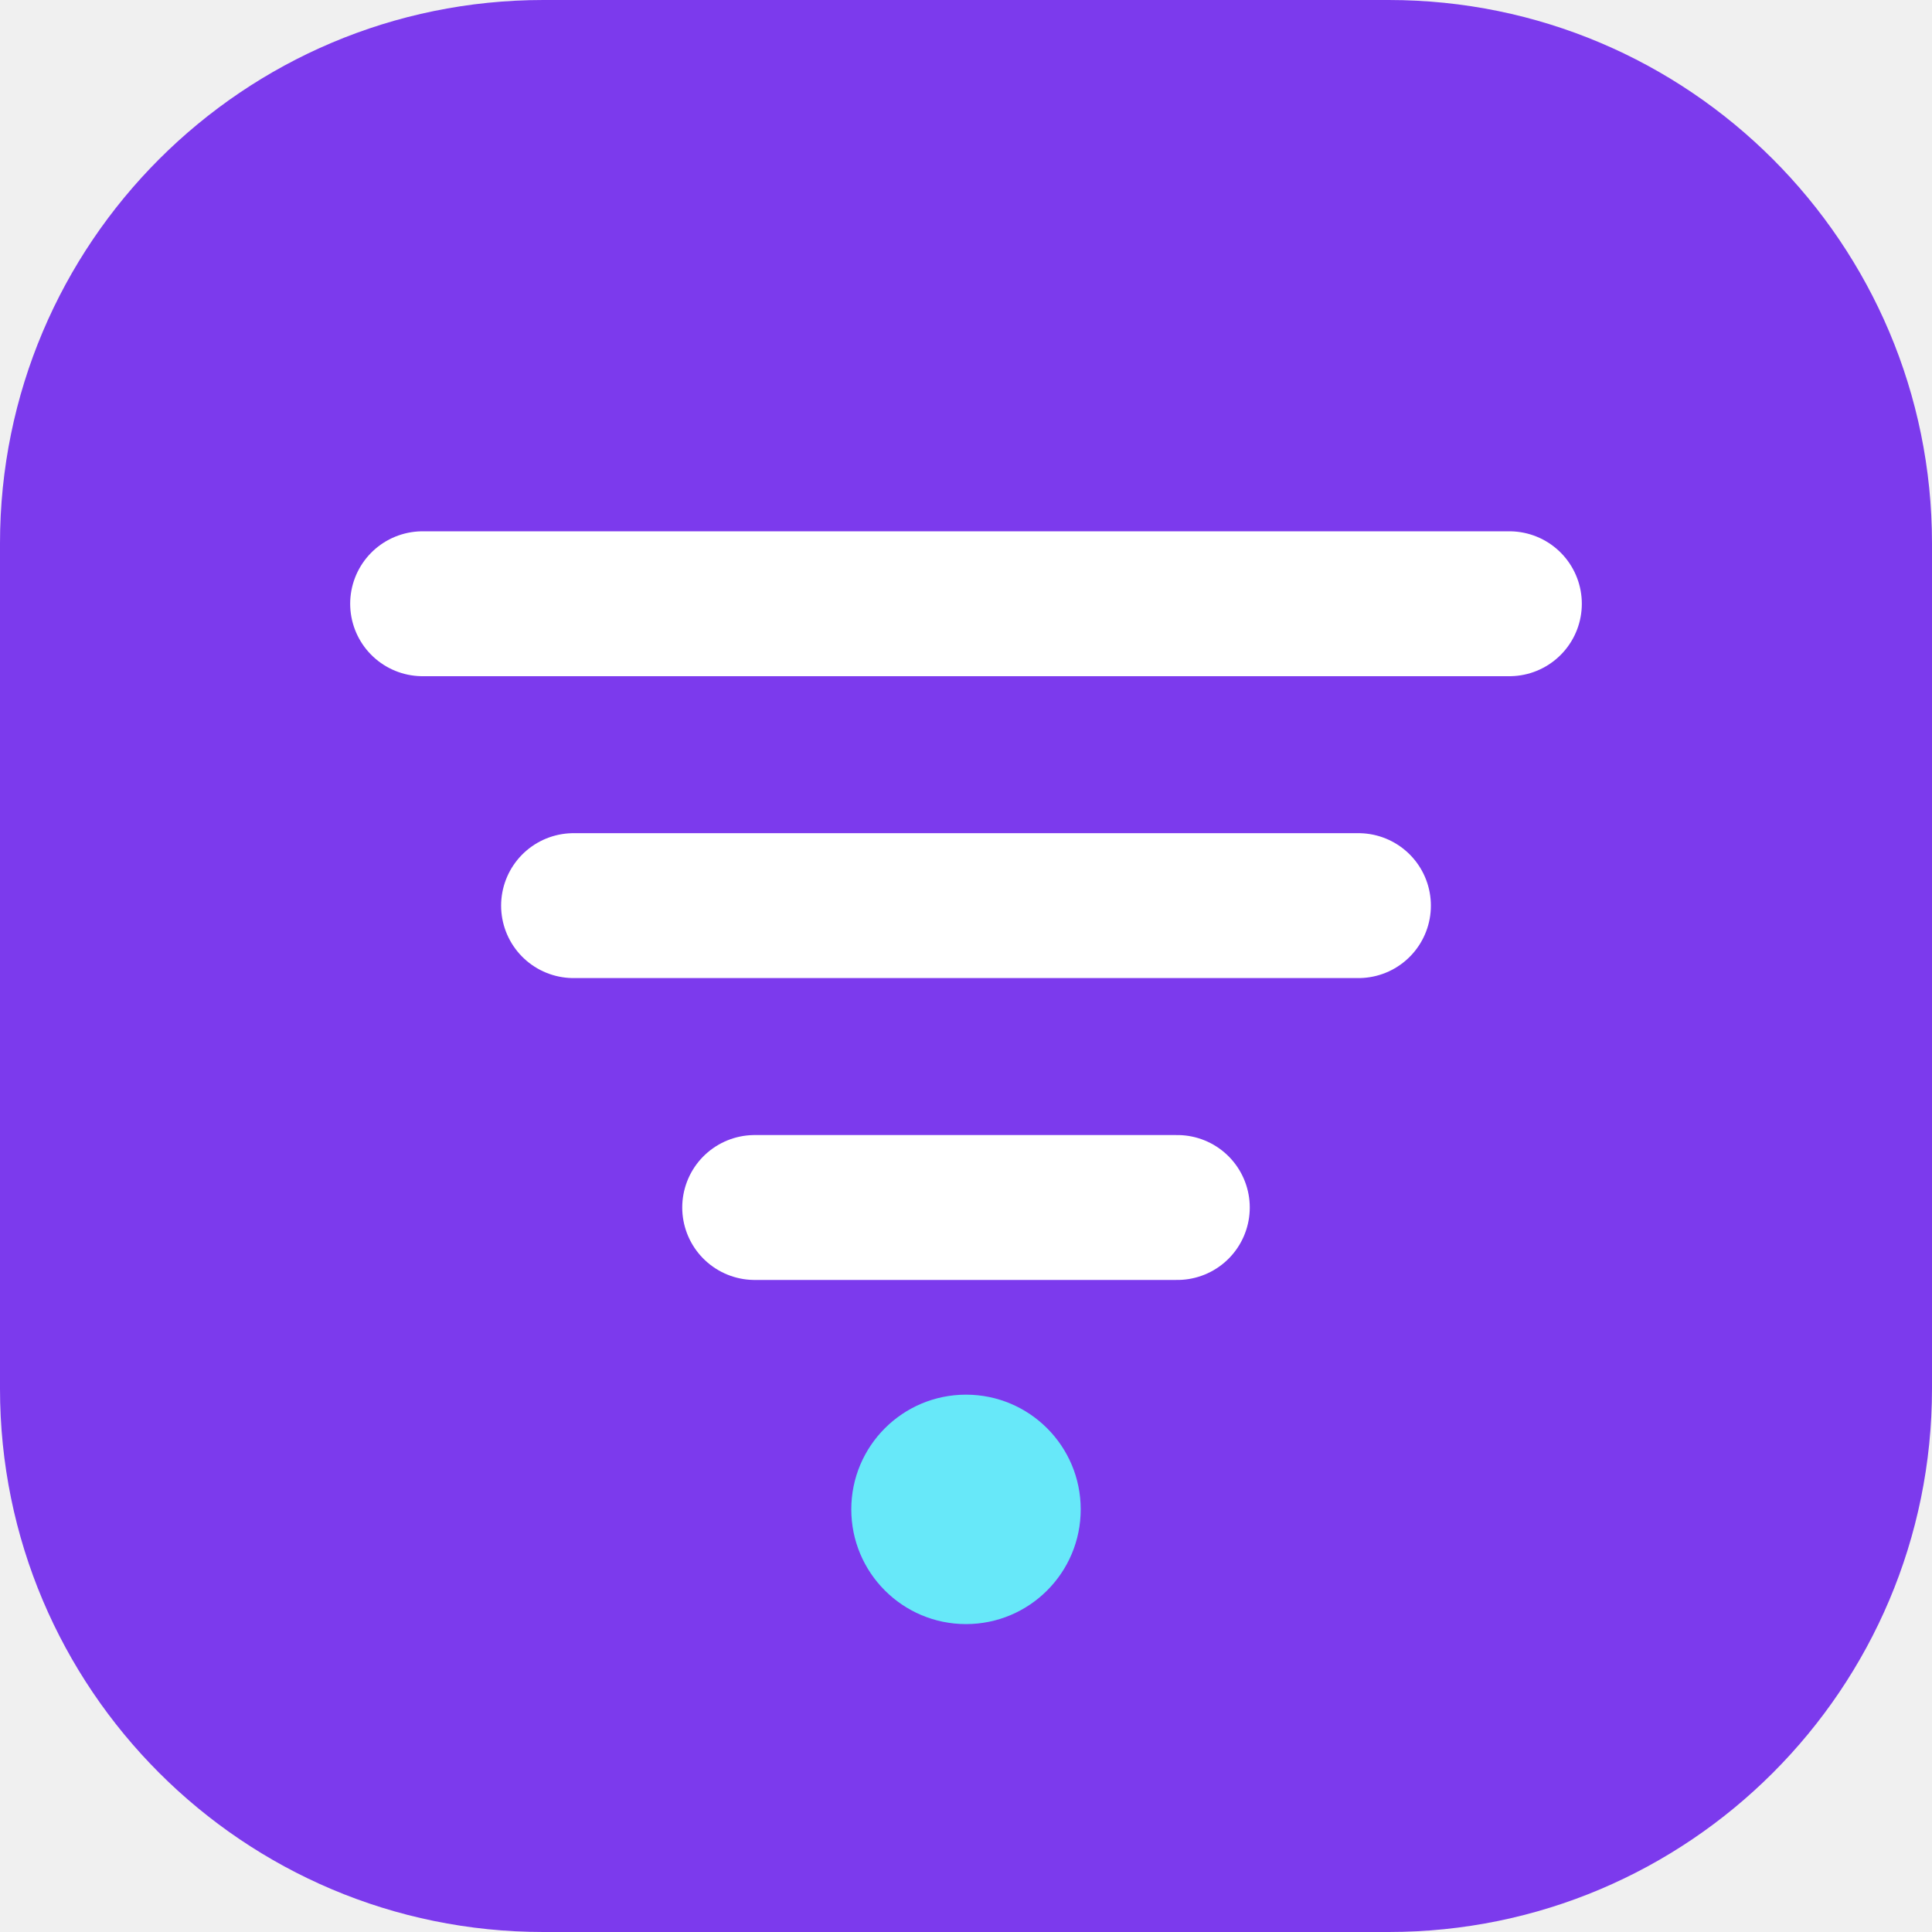
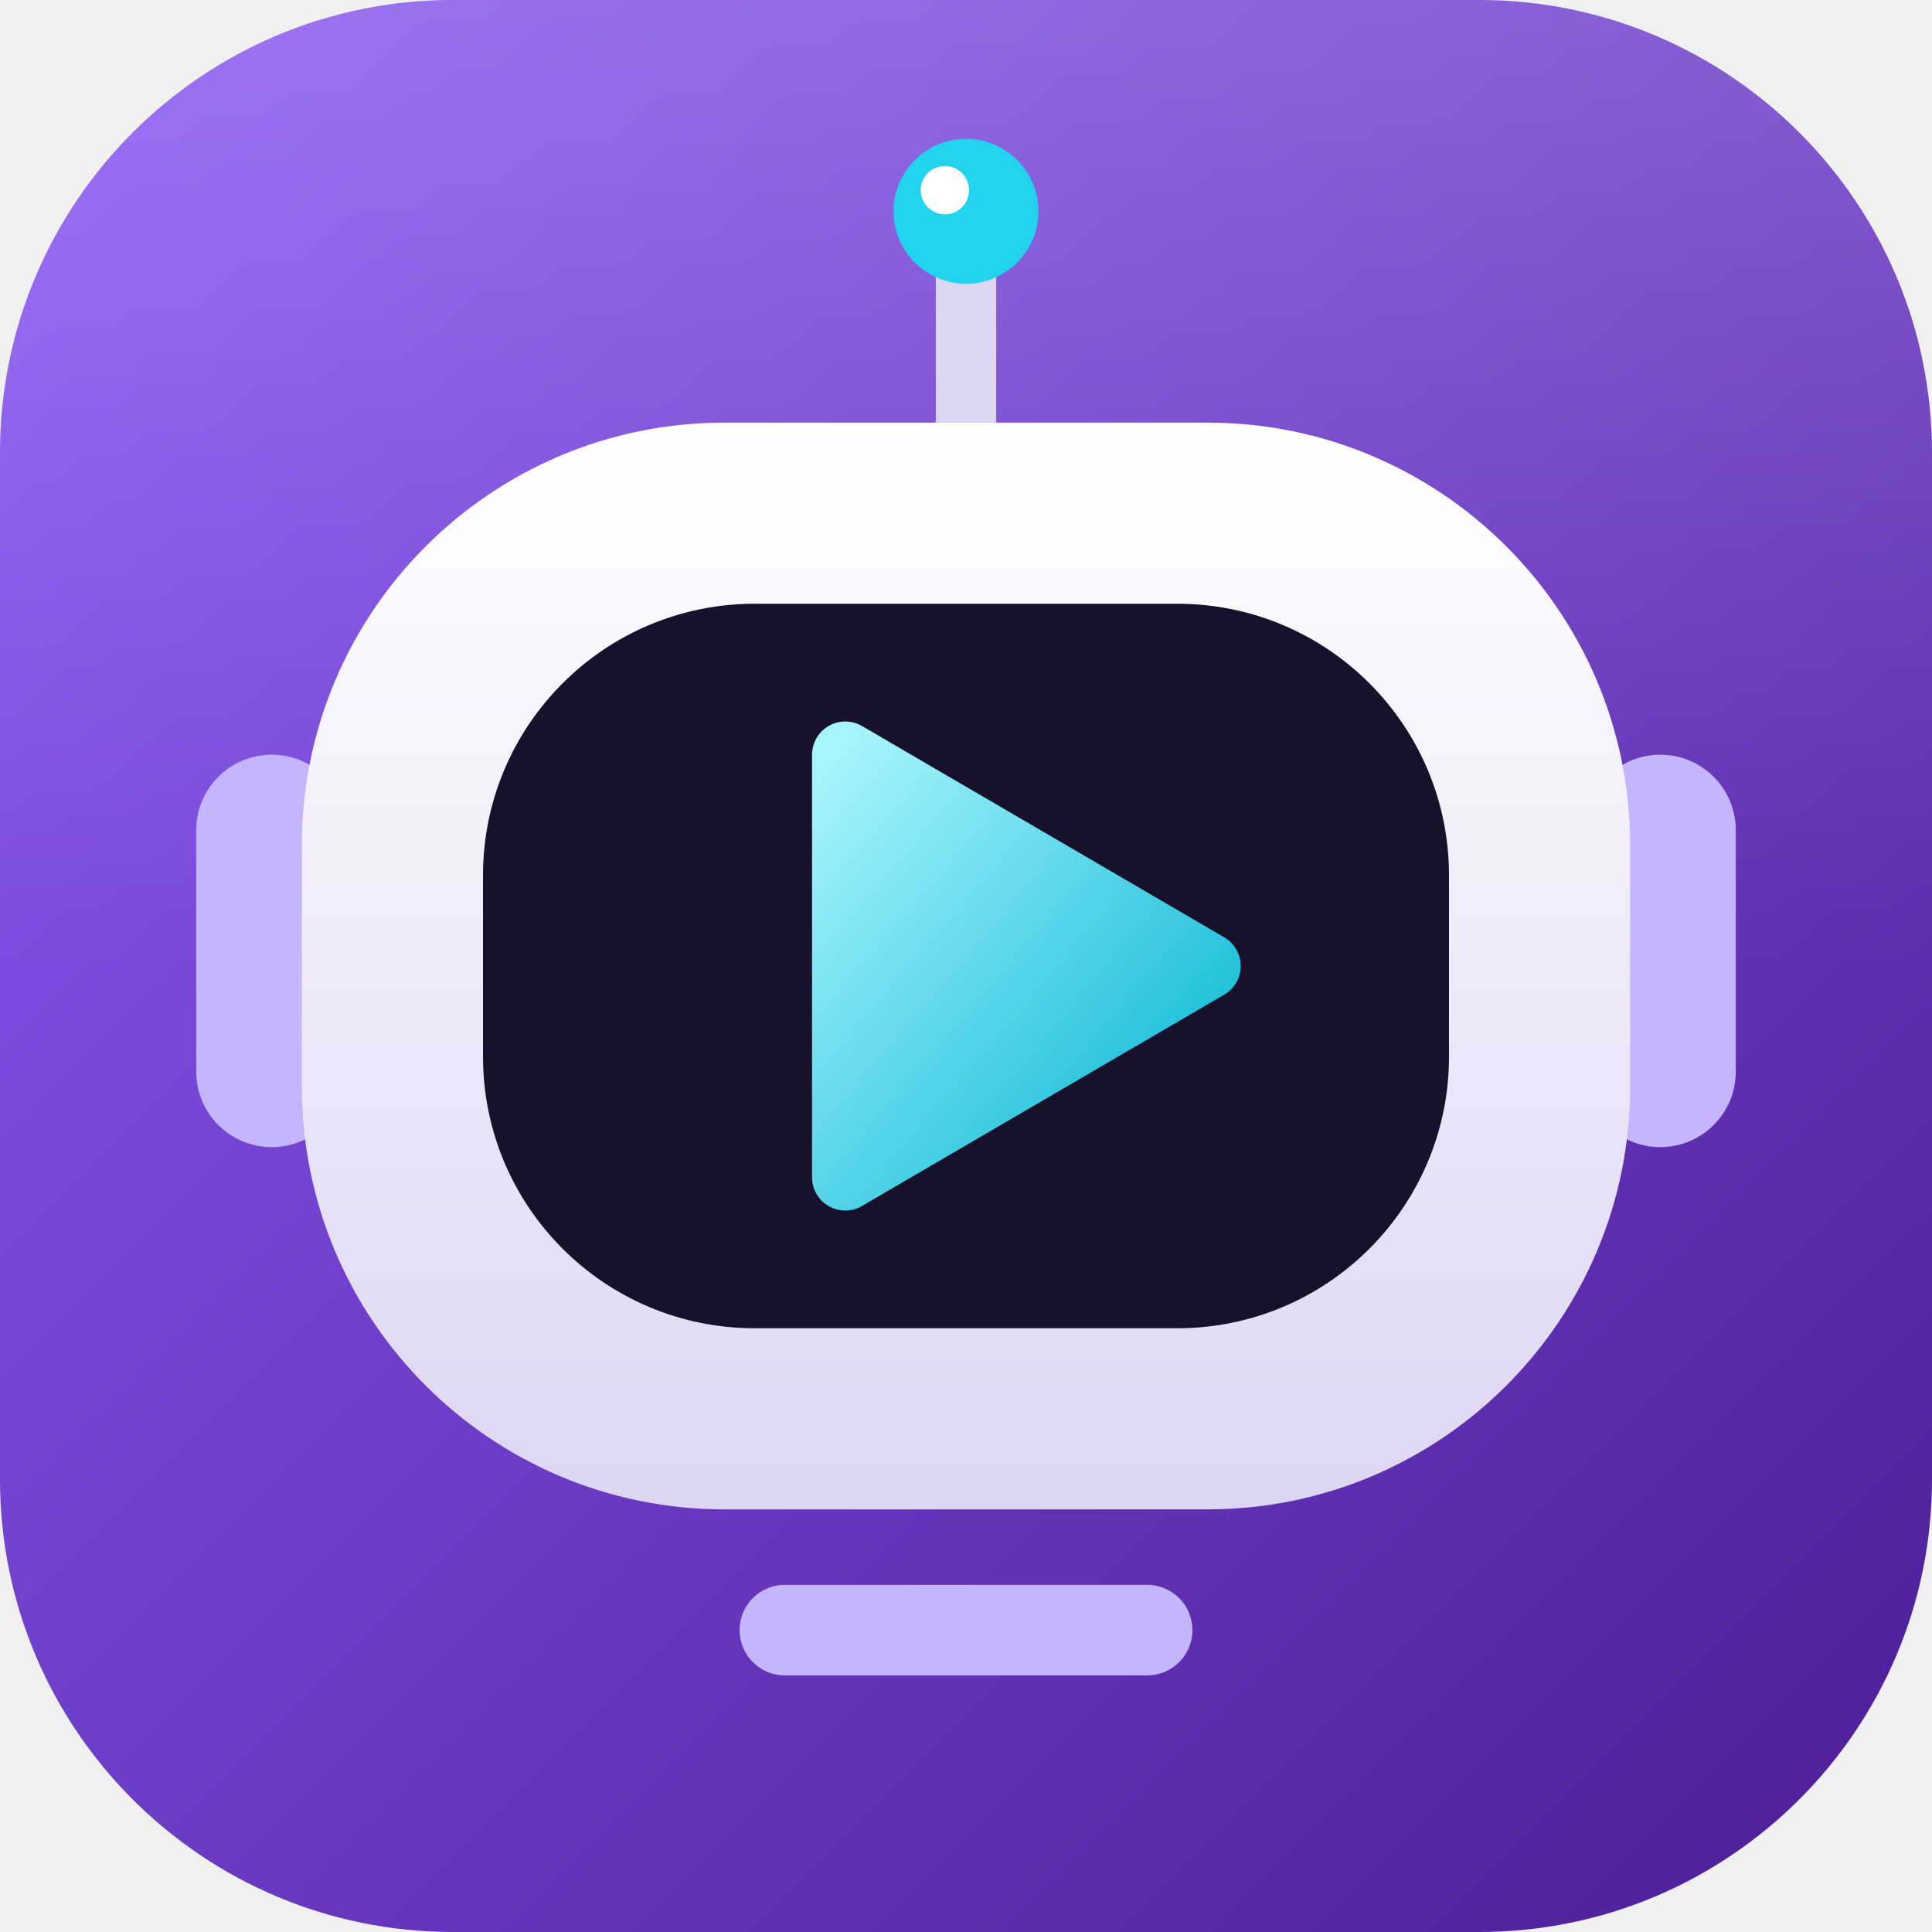
- <svg xmlns="http://www.w3.org/2000/svg" viewBox="0 0 32 32">
-   <rect width="32" height="32" rx="9" fill="#7c3aed" />
-   <path d="M7 10h18M9.5 15h13M12.5 20h7" stroke="#fff" stroke-width="2.4" stroke-linecap="round" />
-   <circle cx="16" cy="25" r="1.9" fill="#67e8f9" />
+ <svg xmlns="http://www.w3.org/2000/svg" viewBox="0 0 64 64">
+   <defs>
+     <linearGradient id="hsBg" x1="0" y1="0" x2="1" y2="1">
+       <stop offset="0" stop-color="#8b5cf6" />
+       <stop offset="1" stop-color="#4c1d95" />
+     </linearGradient>
+     <linearGradient id="hsGloss" x1="0" y1="0" x2="0" y2="1">
+       <stop offset="0" stop-color="#fff" stop-opacity=".16" />
+       <stop offset=".5" stop-color="#fff" stop-opacity="0" />
+     </linearGradient>
+     <linearGradient id="hsHead" x1="0" y1="0" x2="0" y2="1">
+       <stop offset="0" stop-color="#fff" />
+       <stop offset="1" stop-color="#ddd6f3" />
+     </linearGradient>
+     <linearGradient id="hsPlay" x1="0" y1="0" x2="1" y2="1">
+       <stop offset="0" stop-color="#a5f3fc" />
+       <stop offset="1" stop-color="#06b6d4" />
+     </linearGradient>
+   </defs>
+   <rect width="64" height="64" rx="15" fill="url(#hsBg)" />
+   <rect width="64" height="64" rx="15" fill="url(#hsGloss)" />
+   <path d="M32 14V9" stroke="#ddd6f3" stroke-width="2" />
+   <circle cx="32" cy="7" r="2.4" fill="#22d3ee" />
+   <circle cx="31.3" cy="6.3" r=".8" fill="#fff" />
+   <rect x="6.5" y="25" width="5" height="13" rx="2.5" fill="#c4b5fd" />
+   <rect x="52.5" y="25" width="5" height="13" rx="2.5" fill="#c4b5fd" />
+   <rect x="10" y="14" width="44" height="36" rx="14" fill="url(#hsHead)" />
+   <rect x="16" y="20" width="32" height="24" rx="9" fill="#17112b" />
+   <path d="M28 25v14l12-7z" fill="url(#hsPlay)" stroke="url(#hsPlay)" stroke-width="2.2" stroke-linejoin="round" />
+   <path d="M26 54h12" stroke="#c4b5fd" stroke-width="3" stroke-linecap="round" />
</svg>
